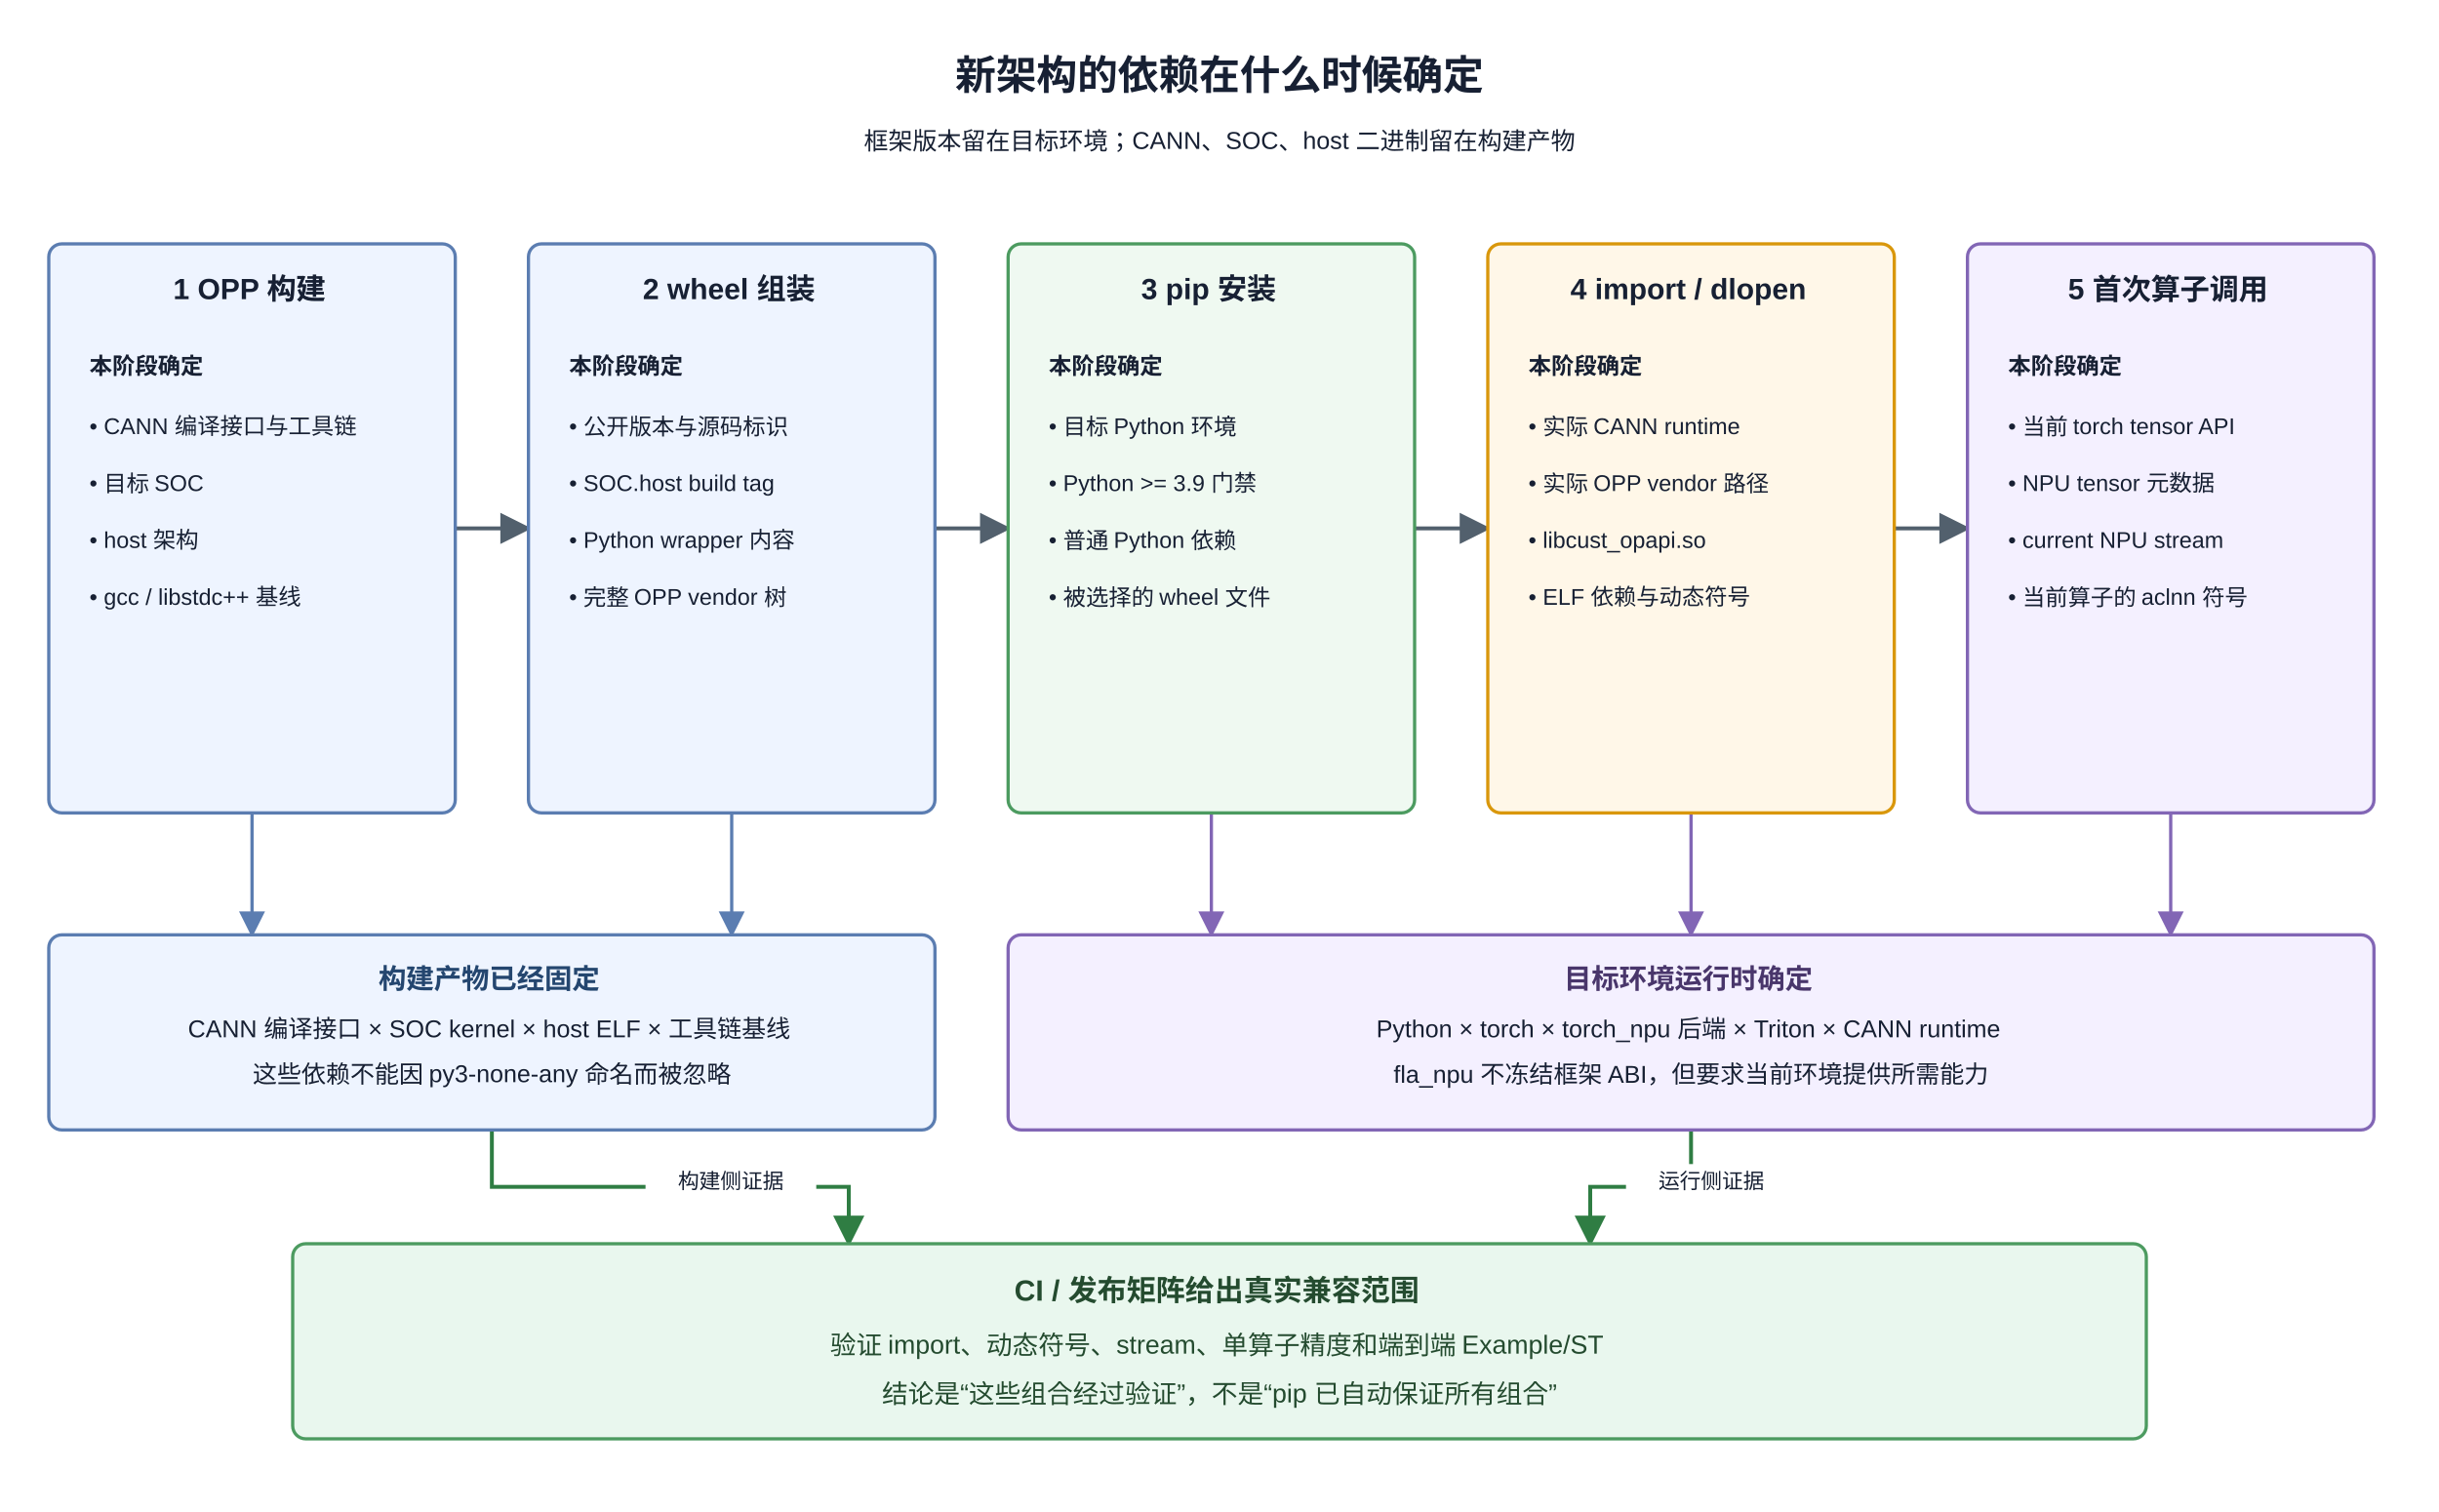
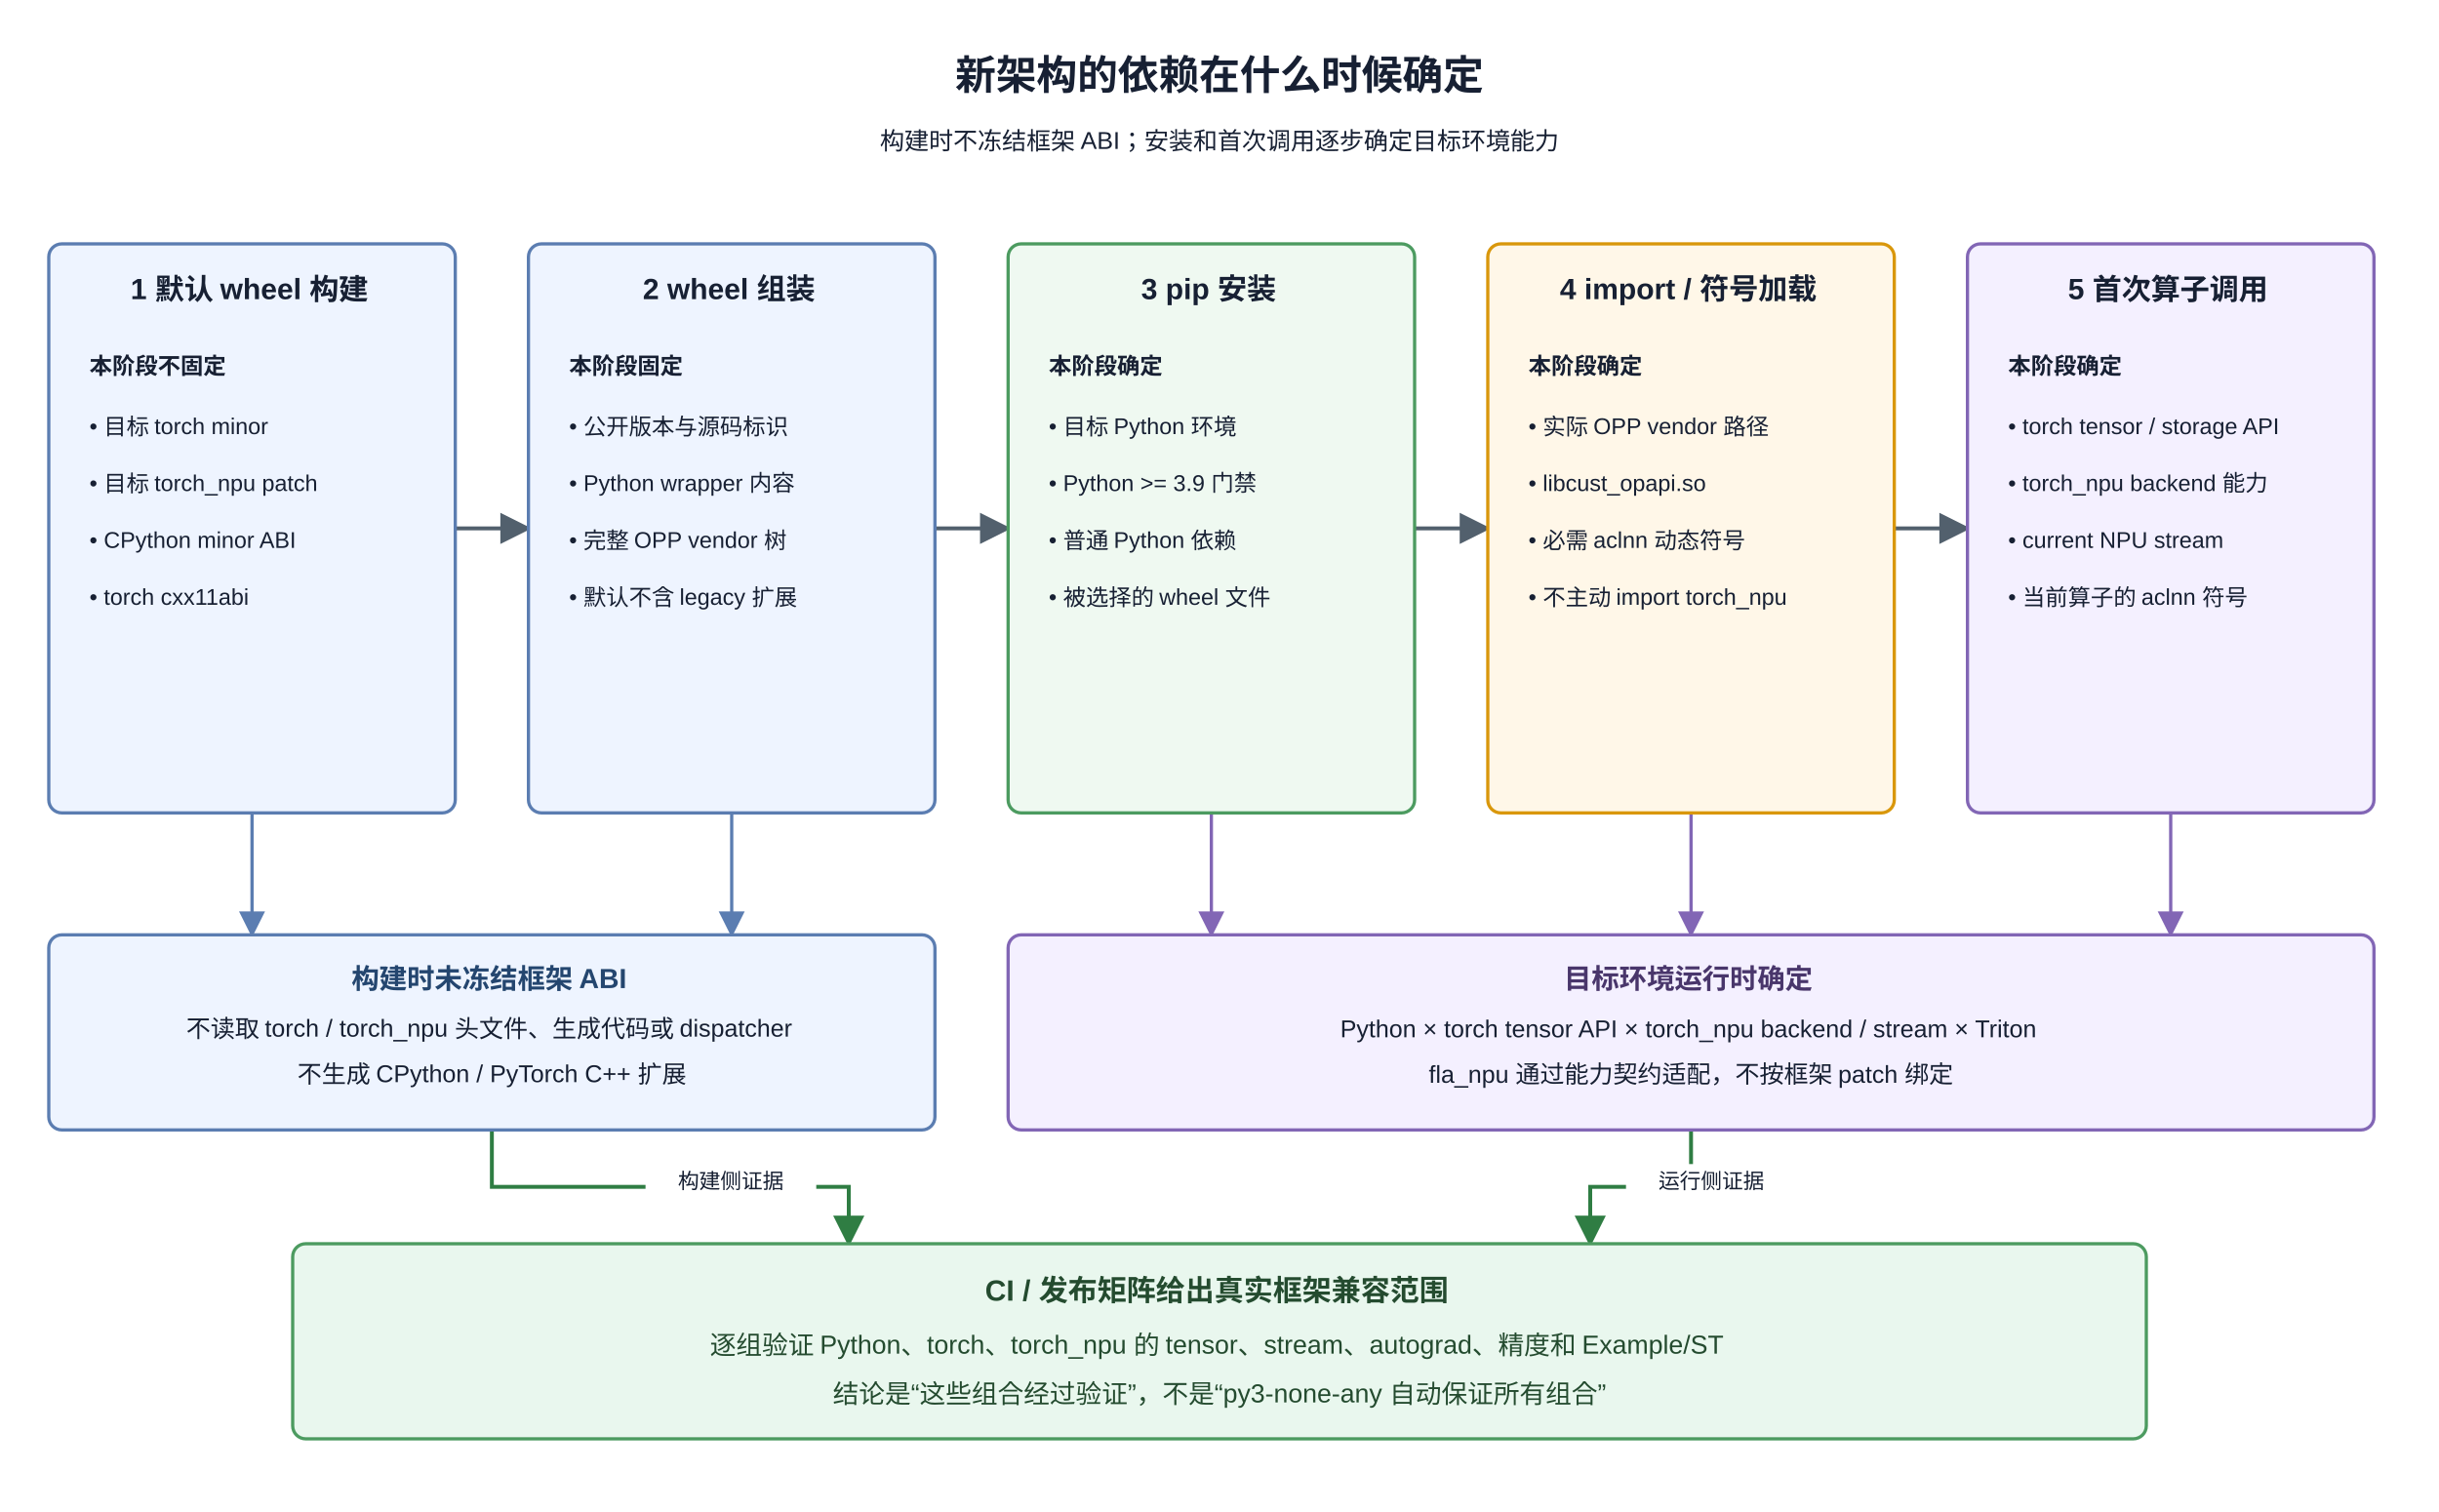
<svg xmlns="http://www.w3.org/2000/svg" width="1500" height="930" viewBox="0 0 1500 930" role="img" aria-labelledby="title desc">
  <defs>
    <marker id="arrow-gray" viewBox="0 0 10 10" refX="9" refY="5" markerWidth="8" markerHeight="8" orient="auto-start-reverse">
      <path d="M0 0 L10 5 L0 10 Z" fill="#52606D" />
    </marker>
    <marker id="arrow-blue" viewBox="0 0 10 10" refX="9" refY="5" markerWidth="8" markerHeight="8" orient="auto-start-reverse">
      <path d="M0 0 L10 5 L0 10 Z" fill="#5B7DB1" />
    </marker>
    <marker id="arrow-purple" viewBox="0 0 10 10" refX="9" refY="5" markerWidth="8" markerHeight="8" orient="auto-start-reverse">
      <path d="M0 0 L10 5 L0 10 Z" fill="#8266B5" />
    </marker>
    <marker id="arrow-green" viewBox="0 0 10 10" refX="9" refY="5" markerWidth="8" markerHeight="8" orient="auto-start-reverse">
      <path d="M0 0 L10 5 L0 10 Z" fill="#2F7D43" />
    </marker>
    <style>
      text { font-family: Arial, "Microsoft YaHei", sans-serif; fill: #172033; letter-spacing: 0; }
      .box { rx: 8; stroke-width: 2; }
      .stage-title { font-size: 18px; font-weight: 700; }
      .section { font-size: 14px; font-weight: 700; }
      .body { font-size: 14px; }
      .summary-title { font-size: 17px; font-weight: 700; }
      .summary { font-size: 15px; }
      .edge { fill: none; stroke-width: 2.4; }
      .edge-thin { fill: none; stroke-width: 2; }
      .edge-label { font-size: 13px; }
    </style>
  </defs>
  <rect width="1500" height="930" fill="#FFFFFF" />
  <text x="750" y="55" text-anchor="middle" font-size="25" font-weight="700">新架构的依赖在什么时候确定</text>
-   <text x="750" y="92" text-anchor="middle" font-size="15" fill="#52606D">框架版本留在目标环境；CANN、SOC、host 二进制留在构建产物</text>
+   <text x="750" y="92" text-anchor="middle" font-size="15" fill="#52606D">构建时不冻结框架 ABI；安装和首次调用逐步确定目标环境能力</text>
  <path class="edge" d="M280 325 H325" stroke="#52606D" marker-end="url(#arrow-gray)" />
  <path class="edge" d="M575 325 H620" stroke="#52606D" marker-end="url(#arrow-gray)" />
  <path class="edge" d="M870 325 H915" stroke="#52606D" marker-end="url(#arrow-gray)" />
  <path class="edge" d="M1165 325 H1210" stroke="#52606D" marker-end="url(#arrow-gray)" />
  <path class="edge-thin" d="M155 500 V575" stroke="#5B7DB1" marker-end="url(#arrow-blue)" />
  <path class="edge-thin" d="M450 500 V575" stroke="#5B7DB1" marker-end="url(#arrow-blue)" />
  <path class="edge-thin" d="M745 500 V575" stroke="#8266B5" marker-end="url(#arrow-purple)" />
  <path class="edge-thin" d="M1040 500 V575" stroke="#8266B5" marker-end="url(#arrow-purple)" />
  <path class="edge-thin" d="M1335 500 V575" stroke="#8266B5" marker-end="url(#arrow-purple)" />
  <path class="edge" d="M302.5 695 V730 H522 V765" stroke="#2F7D43" marker-end="url(#arrow-green)" />
  <path class="edge" d="M1040 695 V730 H978 V765" stroke="#2F7D43" marker-end="url(#arrow-green)" />
  <rect class="box" x="30" y="150" width="250" height="350" fill="#EEF4FF" stroke="#5B7DB1" />
  <text x="155" text-anchor="middle">
-     <tspan class="stage-title" x="155" y="184">1  OPP 构建</tspan>
-     <tspan class="section" x="55" y="230" text-anchor="start">本阶段确定</tspan>
-     <tspan class="body" x="55" y="267" text-anchor="start">• CANN 编译接口与工具链</tspan>
-     <tspan class="body" x="55" y="302" text-anchor="start">• 目标 SOC</tspan>
-     <tspan class="body" x="55" y="337" text-anchor="start">• host 架构</tspan>
-     <tspan class="body" x="55" y="372" text-anchor="start">• gcc / libstdc++ 基线</tspan>
+     <tspan class="stage-title" x="155" y="184">1  默认 wheel 构建</tspan>
+     <tspan class="section" x="55" y="230" text-anchor="start">本阶段不固定</tspan>
+     <tspan class="body" x="55" y="267" text-anchor="start">• 目标 torch minor</tspan>
+     <tspan class="body" x="55" y="302" text-anchor="start">• 目标 torch_npu patch</tspan>
+     <tspan class="body" x="55" y="337" text-anchor="start">• CPython minor ABI</tspan>
+     <tspan class="body" x="55" y="372" text-anchor="start">• torch cxx11abi</tspan>
  </text>
  <rect class="box" x="325" y="150" width="250" height="350" fill="#EEF4FF" stroke="#5B7DB1" />
  <text x="450" text-anchor="middle">
    <tspan class="stage-title" x="450" y="184">2  wheel 组装</tspan>
-     <tspan class="section" x="350" y="230" text-anchor="start">本阶段确定</tspan>
+     <tspan class="section" x="350" y="230" text-anchor="start">本阶段固定</tspan>
    <tspan class="body" x="350" y="267" text-anchor="start">• 公开版本与源码标识</tspan>
-     <tspan class="body" x="350" y="302" text-anchor="start">• SOC.host build tag</tspan>
-     <tspan class="body" x="350" y="337" text-anchor="start">• Python wrapper 内容</tspan>
-     <tspan class="body" x="350" y="372" text-anchor="start">• 完整 OPP vendor 树</tspan>
+     <tspan class="body" x="350" y="302" text-anchor="start">• Python wrapper 内容</tspan>
+     <tspan class="body" x="350" y="337" text-anchor="start">• 完整 OPP vendor 树</tspan>
+     <tspan class="body" x="350" y="372" text-anchor="start">• 默认不含 legacy 扩展</tspan>
  </text>
  <rect class="box" x="620" y="150" width="250" height="350" fill="#EFF9F1" stroke="#4C9B60" />
  <text x="745" text-anchor="middle">
    <tspan class="stage-title" x="745" y="184">3  pip 安装</tspan>
    <tspan class="section" x="645" y="230" text-anchor="start">本阶段确定</tspan>
    <tspan class="body" x="645" y="267" text-anchor="start">• 目标 Python 环境</tspan>
    <tspan class="body" x="645" y="302" text-anchor="start">• Python &gt;= 3.9 门禁</tspan>
    <tspan class="body" x="645" y="337" text-anchor="start">• 普通 Python 依赖</tspan>
    <tspan class="body" x="645" y="372" text-anchor="start">• 被选择的 wheel 文件</tspan>
  </text>
  <rect class="box" x="915" y="150" width="250" height="350" fill="#FFF7E8" stroke="#D9970B" />
  <text x="1040" text-anchor="middle">
-     <tspan class="stage-title" x="1040" y="184">4  import / dlopen</tspan>
+     <tspan class="stage-title" x="1040" y="184">4  import / 符号加载</tspan>
    <tspan class="section" x="940" y="230" text-anchor="start">本阶段确定</tspan>
-     <tspan class="body" x="940" y="267" text-anchor="start">• 实际 CANN runtime</tspan>
-     <tspan class="body" x="940" y="302" text-anchor="start">• 实际 OPP vendor 路径</tspan>
-     <tspan class="body" x="940" y="337" text-anchor="start">• libcust_opapi.so</tspan>
-     <tspan class="body" x="940" y="372" text-anchor="start">• ELF 依赖与动态符号</tspan>
+     <tspan class="body" x="940" y="267" text-anchor="start">• 实际 OPP vendor 路径</tspan>
+     <tspan class="body" x="940" y="302" text-anchor="start">• libcust_opapi.so</tspan>
+     <tspan class="body" x="940" y="337" text-anchor="start">• 必需 aclnn 动态符号</tspan>
+     <tspan class="body" x="940" y="372" text-anchor="start">• 不主动 import torch_npu</tspan>
  </text>
  <rect class="box" x="1210" y="150" width="250" height="350" fill="#F4F0FF" stroke="#8266B5" />
  <text x="1335" text-anchor="middle">
    <tspan class="stage-title" x="1335" y="184">5  首次算子调用</tspan>
    <tspan class="section" x="1235" y="230" text-anchor="start">本阶段确定</tspan>
-     <tspan class="body" x="1235" y="267" text-anchor="start">• 当前 torch tensor API</tspan>
-     <tspan class="body" x="1235" y="302" text-anchor="start">• NPU tensor 元数据</tspan>
+     <tspan class="body" x="1235" y="267" text-anchor="start">• torch tensor / storage API</tspan>
+     <tspan class="body" x="1235" y="302" text-anchor="start">• torch_npu backend 能力</tspan>
    <tspan class="body" x="1235" y="337" text-anchor="start">• current NPU stream</tspan>
    <tspan class="body" x="1235" y="372" text-anchor="start">• 当前算子的 aclnn 符号</tspan>
  </text>
  <rect class="box" x="30" y="575" width="545" height="120" fill="#EEF4FF" stroke="#5B7DB1" />
  <text x="302.5" text-anchor="middle">
-     <tspan class="summary-title" x="302.5" y="608" fill="#24466F">构建产物已经固定</tspan>
-     <tspan class="summary" x="302.5" y="638">CANN 编译接口 × SOC kernel × host ELF × 工具链基线</tspan>
-     <tspan class="summary" x="302.5" y="666">这些依赖不能因 py3-none-any 命名而被忽略</tspan>
+     <tspan class="summary-title" x="302.5" y="608" fill="#24466F">构建时未冻结框架 ABI</tspan>
+     <tspan class="summary" x="302.5" y="638">不读取 torch / torch_npu 头文件、生成代码或 dispatcher</tspan>
+     <tspan class="summary" x="302.5" y="666">不生成 CPython / PyTorch C++ 扩展</tspan>
  </text>
  <rect class="box" x="620" y="575" width="840" height="120" fill="#F4F0FF" stroke="#8266B5" />
  <text x="1040" text-anchor="middle">
    <tspan class="summary-title" x="1040" y="608" fill="#49366B">目标环境运行时确定</tspan>
-     <tspan class="summary" x="1040" y="638">Python × torch × torch_npu 后端 × Triton × CANN runtime</tspan>
-     <tspan class="summary" x="1040" y="666">fla_npu 不冻结框架 ABI，但要求当前环境提供所需能力</tspan>
+     <tspan class="summary" x="1040" y="638">Python × torch tensor API × torch_npu backend / stream × Triton</tspan>
+     <tspan class="summary" x="1040" y="666">fla_npu 通过能力契约适配，不按框架 patch 绑定</tspan>
  </text>
  <g>
    <rect x="397" y="716" width="105" height="20" fill="#fff" />
    <text class="edge-label" x="449.5" y="731" text-anchor="middle" fill="#244B2F">构建侧证据</text>
  </g>
  <g>
    <rect x="1000" y="716" width="105" height="20" fill="#fff" />
    <text class="edge-label" x="1052.5" y="731" text-anchor="middle" fill="#244B2F">运行侧证据</text>
  </g>
  <rect class="box" x="180" y="765" width="1140" height="120" fill="#E9F7EE" stroke="#4C9B60" stroke-width="2.5" />
  <text x="750" text-anchor="middle">
-     <tspan x="750" y="800" font-size="18" font-weight="700" fill="#244B2F">CI / 发布矩阵给出真实兼容范围</tspan>
-     <tspan x="750" y="833" font-size="16" fill="#244B2F">验证 import、动态符号、stream、单算子精度和端到端 Example/ST</tspan>
-     <tspan x="750" y="863" font-size="16" fill="#244B2F">结论是“这些组合经过验证”，不是“pip 已自动保证所有组合”</tspan>
+     <tspan x="750" y="800" font-size="18" font-weight="700" fill="#244B2F">CI / 发布矩阵给出真实框架兼容范围</tspan>
+     <tspan x="750" y="833" font-size="16" fill="#244B2F">逐组验证 Python、torch、torch_npu 的 tensor、stream、autograd、精度和 Example/ST</tspan>
+     <tspan x="750" y="863" font-size="16" fill="#244B2F">结论是“这些组合经过验证”，不是“py3-none-any 自动保证所有组合”</tspan>
  </text>
</svg>
